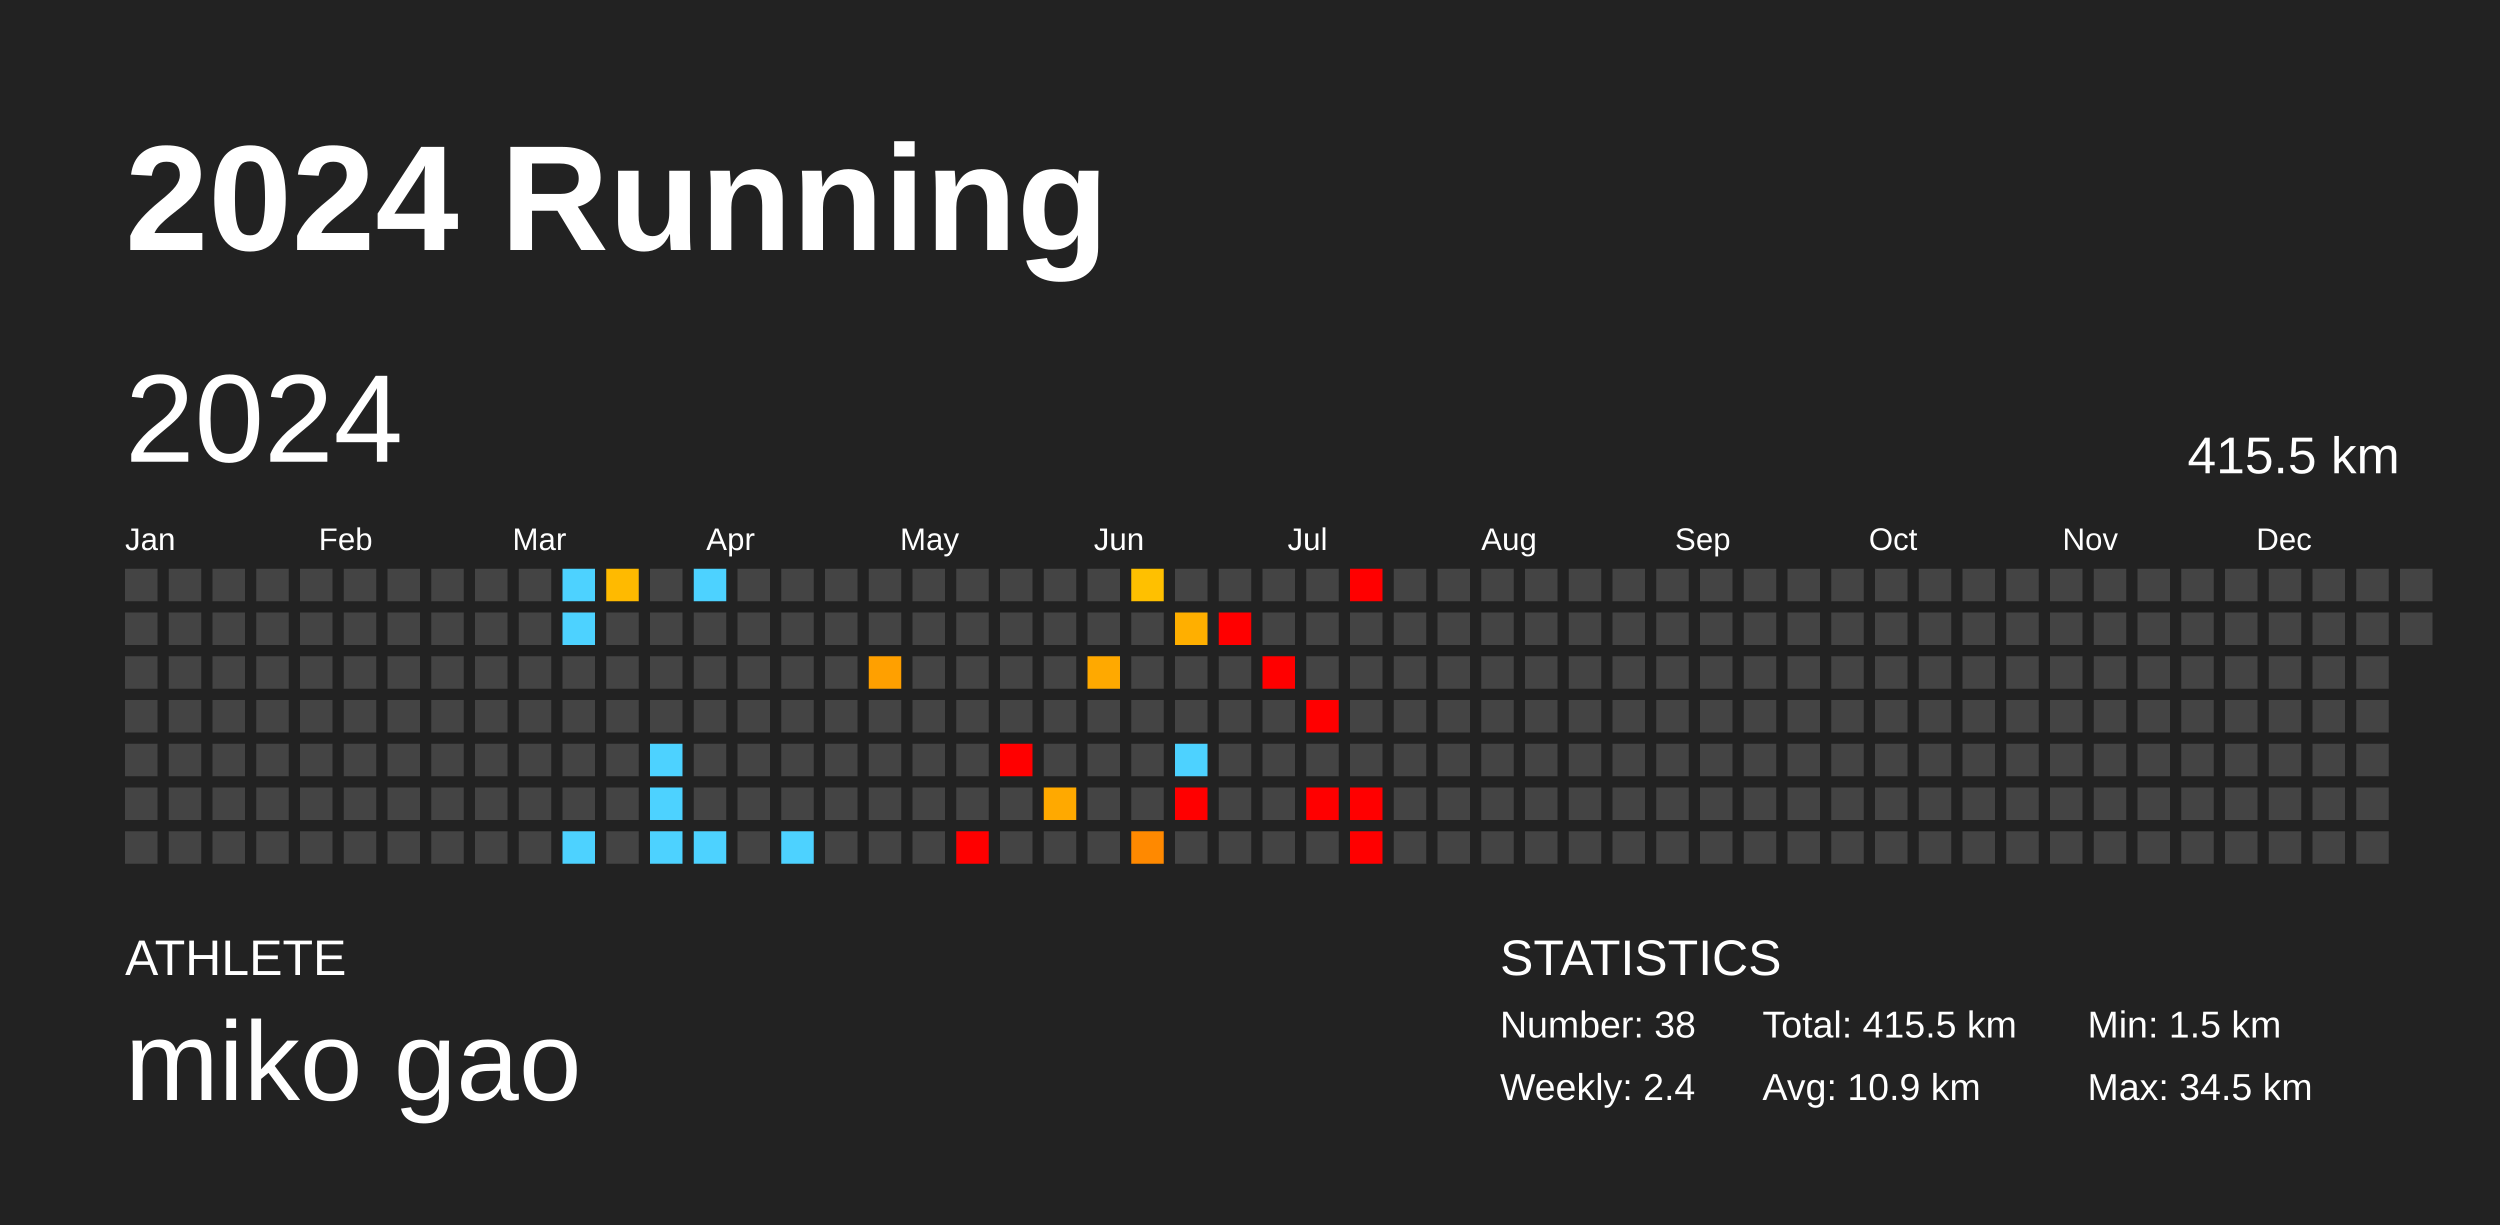
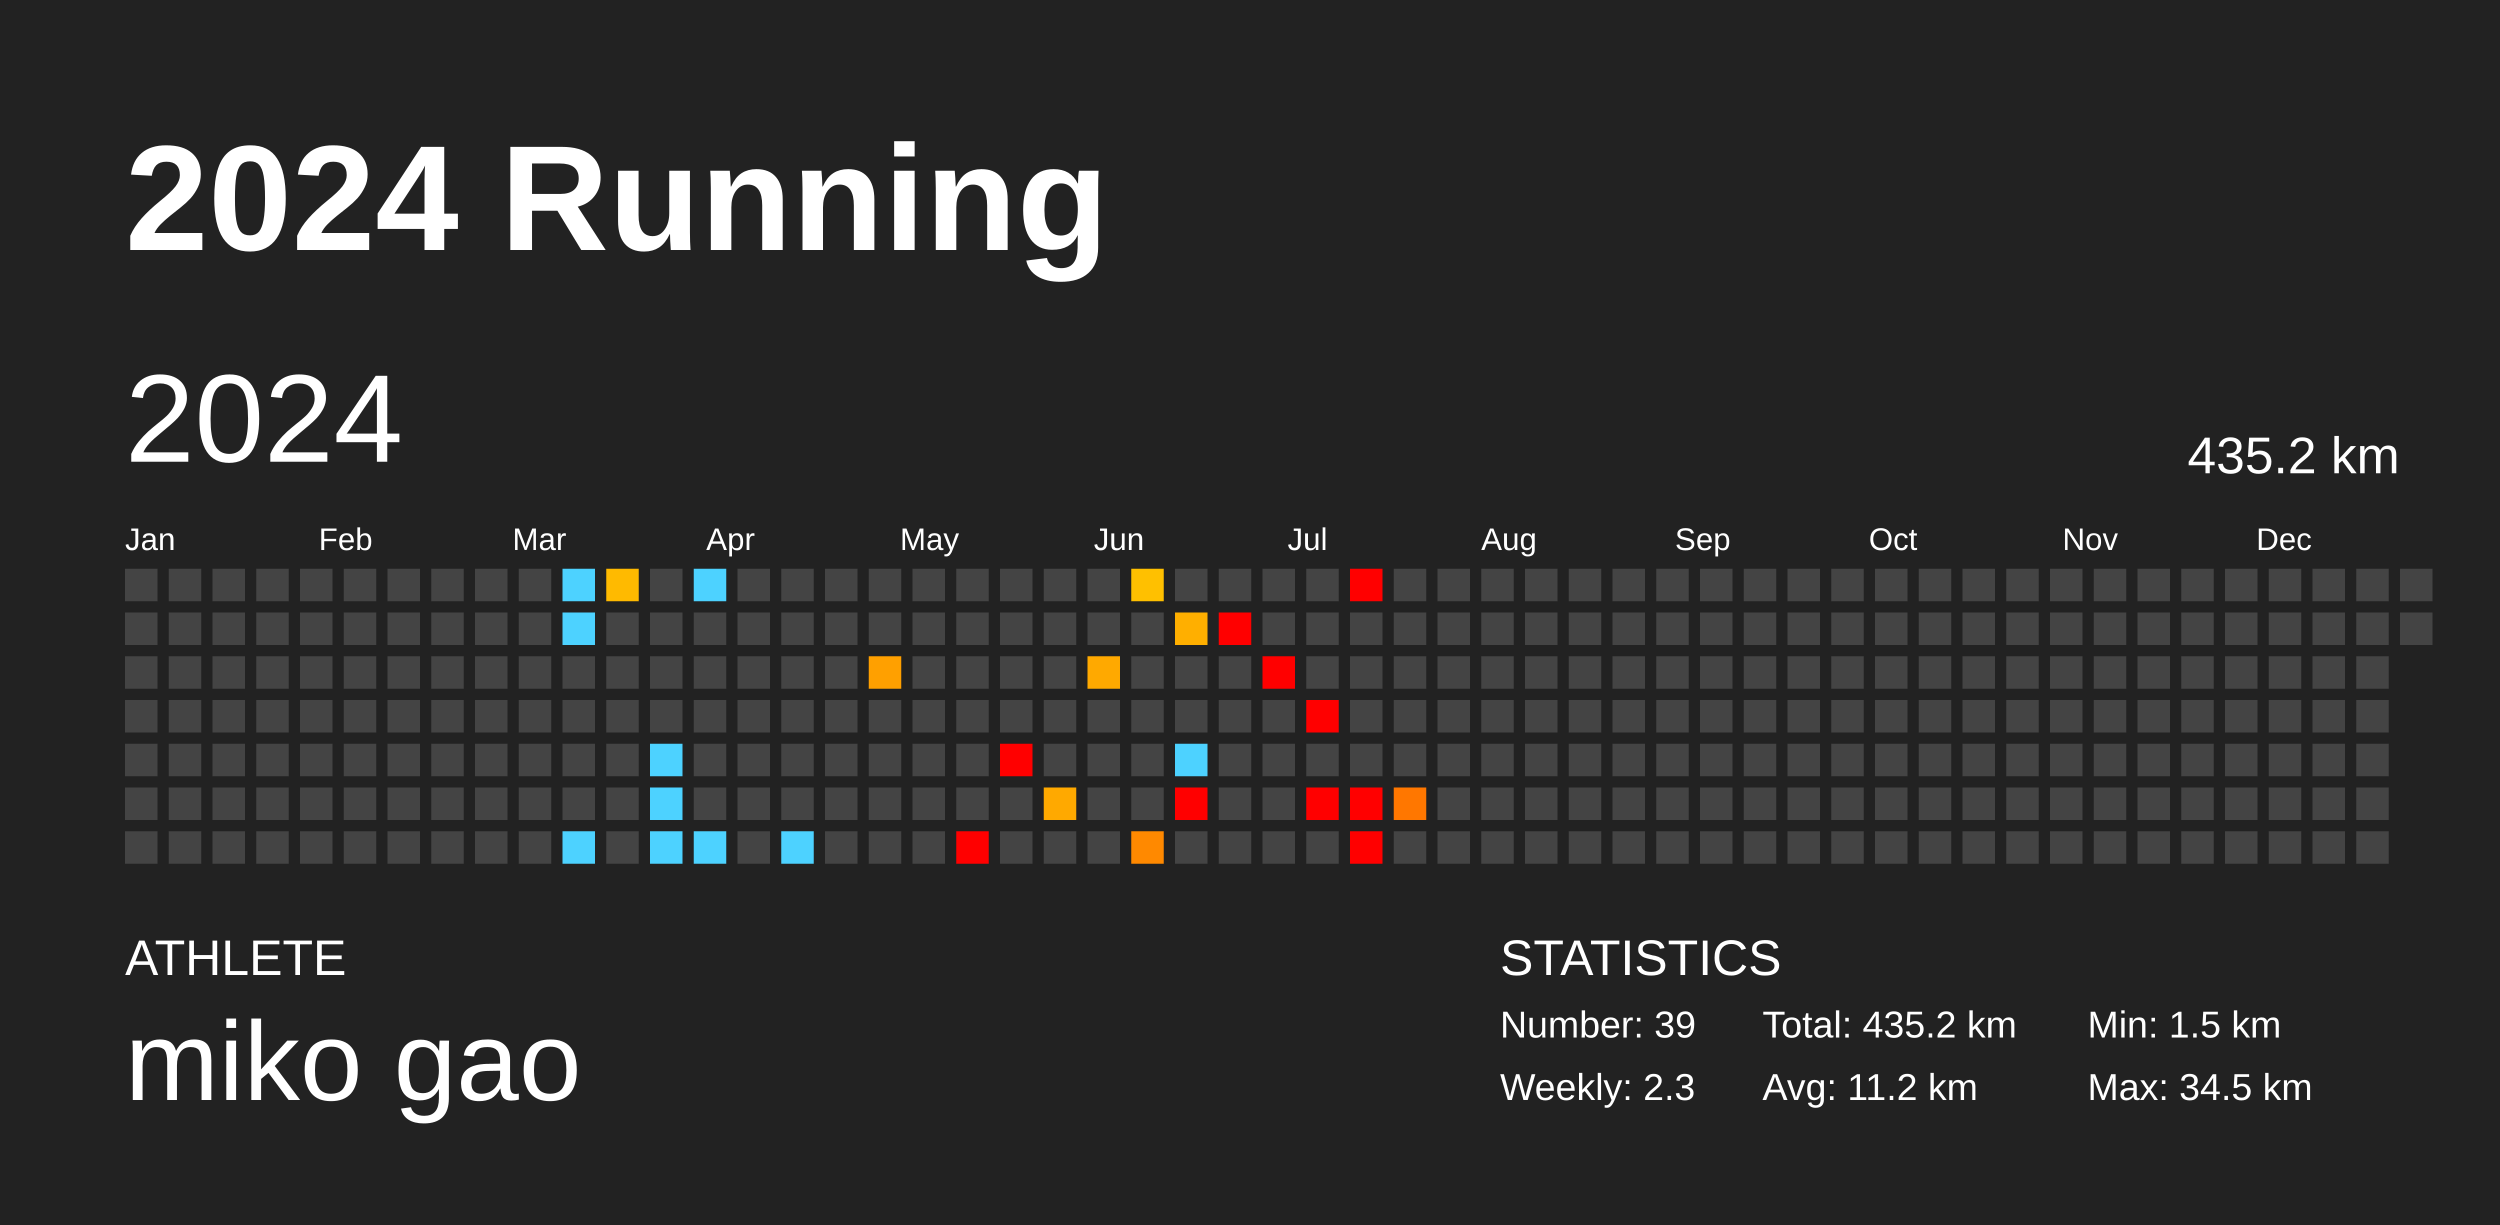
<svg xmlns="http://www.w3.org/2000/svg" baseProfile="full" height="98mm" version="1.1" viewBox="0,0,200,98" width="200mm">
  <defs />
  <rect fill="#222222" height="98" width="200" x="0" y="0" />
  <text fill="#FFFFFF" style="font-size:12px; font-family:Arial; font-weight:bold;" x="10" y="20">2024 Running</text>
  <text fill="#FFFFFF" style="font-size:4px; font-family:Arial" x="10" y="78">ATHLETE</text>
  <text fill="#FFFFFF" style="font-size:9px; font-family:Arial" x="10" y="88">miko gao</text>
  <text fill="#FFFFFF" style="font-size:4px; font-family:Arial" x="120" y="78">STATISTICS</text>
-   <text fill="#FFFFFF" style="font-size:3px; font-family:Arial" x="120" y="83">Number: 38</text>
-   <text fill="#FFFFFF" style="font-size:3px; font-family:Arial" x="120" y="88">Weekly: 2.4</text>
-   <text fill="#FFFFFF" style="font-size:3px; font-family:Arial" x="141" y="83">Total: 415.5 km</text>
-   <text fill="#FFFFFF" style="font-size:3px; font-family:Arial" x="141" y="88">Avg: 10.9 km</text>
+   <text fill="#FFFFFF" style="font-size:3px; font-family:Arial" x="120" y="83">Number: 39</text>
+   <text fill="#FFFFFF" style="font-size:3px; font-family:Arial" x="120" y="88">Weekly: 2.3</text>
+   <text fill="#FFFFFF" style="font-size:3px; font-family:Arial" x="141" y="83">Total: 435.2 km</text>
+   <text fill="#FFFFFF" style="font-size:3px; font-family:Arial" x="141" y="88">Avg: 11.2 km</text>
  <text fill="#FFFFFF" style="font-size:3px; font-family:Arial" x="167" y="83">Min: 1.5 km</text>
  <text fill="#FFFFFF" style="font-size:3px; font-family:Arial" x="167" y="88">Max: 34.5 km</text>
  <text dominant-baseline="hanging" fill="#FFFFFF" style="font-size:10.0px; font-family:Arial;" x="10" y="30">2024</text>
-   <text dominant-baseline="hanging" fill="#FFFFFF" style="font-size:4.125px; font-family:Arial;" x="175" y="35">415.5 km</text>
+   <text dominant-baseline="hanging" fill="#FFFFFF" style="font-size:4.125px; font-family:Arial;" x="175" y="35">435.2 km</text>
  <text fill="#FFFFFF" style="font-size:2.5px; font-family:Arial" x="10.0" y="44">Jan</text>
  <text fill="#FFFFFF" style="font-size:2.5px; font-family:Arial" x="25.5" y="44">Feb</text>
  <text fill="#FFFFFF" style="font-size:2.5px; font-family:Arial" x="41.0" y="44">Mar</text>
  <text fill="#FFFFFF" style="font-size:2.5px; font-family:Arial" x="56.5" y="44">Apr</text>
  <text fill="#FFFFFF" style="font-size:2.5px; font-family:Arial" x="72.0" y="44">May</text>
  <text fill="#FFFFFF" style="font-size:2.5px; font-family:Arial" x="87.5" y="44">Jun</text>
  <text fill="#FFFFFF" style="font-size:2.5px; font-family:Arial" x="103.0" y="44">Jul</text>
  <text fill="#FFFFFF" style="font-size:2.5px; font-family:Arial" x="118.5" y="44">Aug</text>
  <text fill="#FFFFFF" style="font-size:2.5px; font-family:Arial" x="134.0" y="44">Sep</text>
  <text fill="#FFFFFF" style="font-size:2.5px; font-family:Arial" x="149.5" y="44">Oct</text>
  <text fill="#FFFFFF" style="font-size:2.5px; font-family:Arial" x="165.0" y="44">Nov</text>
  <text fill="#FFFFFF" style="font-size:2.5px; font-family:Arial" x="180.5" y="44">Dec</text>
  <rect fill="#444444" height="2.6" width="2.6" x="10.0" y="45.5" />
  <rect fill="#444444" height="2.6" width="2.6" x="10.0" y="49.0" />
  <rect fill="#444444" height="2.6" width="2.6" x="10.0" y="52.5" />
  <rect fill="#444444" height="2.6" width="2.6" x="10.0" y="56.0" />
  <rect fill="#444444" height="2.6" width="2.6" x="10.0" y="59.5" />
  <rect fill="#444444" height="2.6" width="2.6" x="10.0" y="63.0" />
  <rect fill="#444444" height="2.6" width="2.6" x="10.0" y="66.5" />
  <rect fill="#444444" height="2.6" width="2.6" x="13.5" y="45.5" />
  <rect fill="#444444" height="2.6" width="2.6" x="13.5" y="49.0" />
  <rect fill="#444444" height="2.6" width="2.6" x="13.5" y="52.5" />
  <rect fill="#444444" height="2.6" width="2.6" x="13.5" y="56.0" />
  <rect fill="#444444" height="2.6" width="2.6" x="13.5" y="59.5" />
  <rect fill="#444444" height="2.6" width="2.6" x="13.5" y="63.0" />
  <rect fill="#444444" height="2.6" width="2.6" x="13.5" y="66.5" />
  <rect fill="#444444" height="2.6" width="2.6" x="17.0" y="45.5" />
  <rect fill="#444444" height="2.6" width="2.6" x="17.0" y="49.0" />
  <rect fill="#444444" height="2.6" width="2.6" x="17.0" y="52.5" />
  <rect fill="#444444" height="2.6" width="2.6" x="17.0" y="56.0" />
  <rect fill="#444444" height="2.6" width="2.6" x="17.0" y="59.5" />
  <rect fill="#444444" height="2.6" width="2.6" x="17.0" y="63.0" />
  <rect fill="#444444" height="2.6" width="2.6" x="17.0" y="66.5" />
  <rect fill="#444444" height="2.6" width="2.6" x="20.5" y="45.5" />
  <rect fill="#444444" height="2.6" width="2.6" x="20.5" y="49.0" />
  <rect fill="#444444" height="2.6" width="2.6" x="20.5" y="52.5" />
  <rect fill="#444444" height="2.6" width="2.6" x="20.5" y="56.0" />
  <rect fill="#444444" height="2.6" width="2.6" x="20.5" y="59.5" />
  <rect fill="#444444" height="2.6" width="2.6" x="20.5" y="63.0" />
  <rect fill="#444444" height="2.6" width="2.6" x="20.5" y="66.5" />
  <rect fill="#444444" height="2.6" width="2.6" x="24.0" y="45.5" />
  <rect fill="#444444" height="2.6" width="2.6" x="24.0" y="49.0" />
  <rect fill="#444444" height="2.6" width="2.6" x="24.0" y="52.5" />
  <rect fill="#444444" height="2.6" width="2.6" x="24.0" y="56.0" />
  <rect fill="#444444" height="2.6" width="2.6" x="24.0" y="59.5" />
  <rect fill="#444444" height="2.6" width="2.6" x="24.0" y="63.0" />
  <rect fill="#444444" height="2.6" width="2.6" x="24.0" y="66.5" />
  <rect fill="#444444" height="2.6" width="2.6" x="27.5" y="45.5" />
  <rect fill="#444444" height="2.6" width="2.6" x="27.5" y="49.0" />
  <rect fill="#444444" height="2.6" width="2.6" x="27.5" y="52.5" />
  <rect fill="#444444" height="2.6" width="2.6" x="27.5" y="56.0" />
  <rect fill="#444444" height="2.6" width="2.6" x="27.5" y="59.5" />
  <rect fill="#444444" height="2.6" width="2.6" x="27.5" y="63.0" />
  <rect fill="#444444" height="2.6" width="2.6" x="27.5" y="66.5" />
  <rect fill="#444444" height="2.6" width="2.6" x="31.0" y="45.5" />
  <rect fill="#444444" height="2.6" width="2.6" x="31.0" y="49.0" />
  <rect fill="#444444" height="2.6" width="2.6" x="31.0" y="52.5" />
  <rect fill="#444444" height="2.6" width="2.6" x="31.0" y="56.0" />
  <rect fill="#444444" height="2.6" width="2.6" x="31.0" y="59.5" />
  <rect fill="#444444" height="2.6" width="2.6" x="31.0" y="63.0" />
  <rect fill="#444444" height="2.6" width="2.6" x="31.0" y="66.5" />
  <rect fill="#444444" height="2.6" width="2.6" x="34.5" y="45.5" />
  <rect fill="#444444" height="2.6" width="2.6" x="34.5" y="49.0" />
  <rect fill="#444444" height="2.6" width="2.6" x="34.5" y="52.5" />
  <rect fill="#444444" height="2.6" width="2.6" x="34.5" y="56.0" />
  <rect fill="#444444" height="2.6" width="2.6" x="34.5" y="59.5" />
  <rect fill="#444444" height="2.6" width="2.6" x="34.5" y="63.0" />
  <rect fill="#444444" height="2.6" width="2.6" x="34.5" y="66.5" />
  <rect fill="#444444" height="2.6" width="2.6" x="38.0" y="45.5" />
  <rect fill="#444444" height="2.6" width="2.6" x="38.0" y="49.0" />
  <rect fill="#444444" height="2.6" width="2.6" x="38.0" y="52.5" />
  <rect fill="#444444" height="2.6" width="2.6" x="38.0" y="56.0" />
  <rect fill="#444444" height="2.6" width="2.6" x="38.0" y="59.5" />
  <rect fill="#444444" height="2.6" width="2.6" x="38.0" y="63.0" />
  <rect fill="#444444" height="2.6" width="2.6" x="38.0" y="66.5" />
  <rect fill="#444444" height="2.6" width="2.6" x="41.5" y="45.5" />
  <rect fill="#444444" height="2.6" width="2.6" x="41.5" y="49.0" />
  <rect fill="#444444" height="2.6" width="2.6" x="41.5" y="52.5" />
  <rect fill="#444444" height="2.6" width="2.6" x="41.5" y="56.0" />
  <rect fill="#444444" height="2.6" width="2.6" x="41.5" y="59.5" />
  <rect fill="#444444" height="2.6" width="2.6" x="41.5" y="63.0" />
  <rect fill="#444444" height="2.6" width="2.6" x="41.5" y="66.5" />
  <rect fill="#4dd2ff" height="2.6" width="2.6" x="45.0" y="45.5" />
  <rect fill="#4dd2ff" height="2.6" width="2.6" x="45.0" y="49.0" />
  <rect fill="#444444" height="2.6" width="2.6" x="45.0" y="52.5" />
  <rect fill="#444444" height="2.6" width="2.6" x="45.0" y="56.0" />
  <rect fill="#444444" height="2.6" width="2.6" x="45.0" y="59.5" />
  <rect fill="#444444" height="2.6" width="2.6" x="45.0" y="63.0" />
  <rect fill="#4dd2ff" height="2.6" width="2.6" x="45.0" y="66.5" />
  <rect fill="#ffba00" height="2.6" width="2.6" x="48.5" y="45.5" />
  <rect fill="#444444" height="2.6" width="2.6" x="48.5" y="49.0" />
  <rect fill="#444444" height="2.6" width="2.6" x="48.5" y="52.5" />
  <rect fill="#444444" height="2.6" width="2.6" x="48.5" y="56.0" />
  <rect fill="#444444" height="2.6" width="2.6" x="48.5" y="59.5" />
  <rect fill="#444444" height="2.6" width="2.6" x="48.5" y="63.0" />
  <rect fill="#444444" height="2.6" width="2.6" x="48.5" y="66.5" />
  <rect fill="#444444" height="2.6" width="2.6" x="52.0" y="45.5" />
  <rect fill="#444444" height="2.6" width="2.6" x="52.0" y="49.0" />
  <rect fill="#444444" height="2.6" width="2.6" x="52.0" y="52.5" />
  <rect fill="#444444" height="2.6" width="2.6" x="52.0" y="56.0" />
  <rect fill="#4dd2ff" height="2.6" width="2.6" x="52.0" y="59.5" />
  <rect fill="#4dd2ff" height="2.6" width="2.6" x="52.0" y="63.0" />
  <rect fill="#4dd2ff" height="2.6" width="2.6" x="52.0" y="66.5" />
  <rect fill="#4dd2ff" height="2.6" width="2.6" x="55.5" y="45.5" />
  <rect fill="#444444" height="2.6" width="2.6" x="55.5" y="49.0" />
  <rect fill="#444444" height="2.6" width="2.6" x="55.5" y="52.5" />
  <rect fill="#444444" height="2.6" width="2.6" x="55.5" y="56.0" />
  <rect fill="#444444" height="2.6" width="2.6" x="55.5" y="59.5" />
  <rect fill="#444444" height="2.6" width="2.6" x="55.5" y="63.0" />
  <rect fill="#4dd2ff" height="2.6" width="2.6" x="55.5" y="66.5" />
  <rect fill="#444444" height="2.6" width="2.6" x="59.0" y="45.5" />
  <rect fill="#444444" height="2.6" width="2.6" x="59.0" y="49.0" />
  <rect fill="#444444" height="2.6" width="2.6" x="59.0" y="52.5" />
  <rect fill="#444444" height="2.6" width="2.6" x="59.0" y="56.0" />
  <rect fill="#444444" height="2.6" width="2.6" x="59.0" y="59.5" />
  <rect fill="#444444" height="2.6" width="2.6" x="59.0" y="63.0" />
  <rect fill="#444444" height="2.6" width="2.6" x="59.0" y="66.5" />
  <rect fill="#444444" height="2.6" width="2.6" x="62.5" y="45.5" />
  <rect fill="#444444" height="2.6" width="2.6" x="62.5" y="49.0" />
  <rect fill="#444444" height="2.6" width="2.6" x="62.5" y="52.5" />
  <rect fill="#444444" height="2.6" width="2.6" x="62.5" y="56.0" />
  <rect fill="#444444" height="2.6" width="2.6" x="62.5" y="59.5" />
  <rect fill="#444444" height="2.6" width="2.6" x="62.5" y="63.0" />
  <rect fill="#4dd2ff" height="2.6" width="2.6" x="62.5" y="66.5" />
  <rect fill="#444444" height="2.6" width="2.6" x="66.0" y="45.5" />
  <rect fill="#444444" height="2.6" width="2.6" x="66.0" y="49.0" />
  <rect fill="#444444" height="2.6" width="2.6" x="66.0" y="52.5" />
  <rect fill="#444444" height="2.6" width="2.6" x="66.0" y="56.0" />
  <rect fill="#444444" height="2.6" width="2.6" x="66.0" y="59.5" />
  <rect fill="#444444" height="2.6" width="2.6" x="66.0" y="63.0" />
  <rect fill="#444444" height="2.6" width="2.6" x="66.0" y="66.5" />
  <rect fill="#444444" height="2.6" width="2.6" x="69.5" y="45.5" />
  <rect fill="#444444" height="2.6" width="2.6" x="69.5" y="49.0" />
  <rect fill="#ffa000" height="2.6" width="2.6" x="69.5" y="52.5" />
  <rect fill="#444444" height="2.6" width="2.6" x="69.5" y="56.0" />
  <rect fill="#444444" height="2.6" width="2.6" x="69.5" y="59.5" />
  <rect fill="#444444" height="2.6" width="2.6" x="69.5" y="63.0" />
  <rect fill="#444444" height="2.6" width="2.6" x="69.5" y="66.5" />
  <rect fill="#444444" height="2.6" width="2.6" x="73.0" y="45.5" />
  <rect fill="#444444" height="2.6" width="2.6" x="73.0" y="49.0" />
  <rect fill="#444444" height="2.6" width="2.6" x="73.0" y="52.5" />
  <rect fill="#444444" height="2.6" width="2.6" x="73.0" y="56.0" />
  <rect fill="#444444" height="2.6" width="2.6" x="73.0" y="59.5" />
  <rect fill="#444444" height="2.6" width="2.6" x="73.0" y="63.0" />
  <rect fill="#444444" height="2.6" width="2.6" x="73.0" y="66.5" />
  <rect fill="#444444" height="2.6" width="2.6" x="76.5" y="45.5" />
  <rect fill="#444444" height="2.6" width="2.6" x="76.5" y="49.0" />
  <rect fill="#444444" height="2.6" width="2.6" x="76.5" y="52.5" />
  <rect fill="#444444" height="2.6" width="2.6" x="76.5" y="56.0" />
  <rect fill="#444444" height="2.6" width="2.6" x="76.5" y="59.5" />
  <rect fill="#444444" height="2.6" width="2.6" x="76.5" y="63.0" />
  <rect fill="red" height="2.6" width="2.6" x="76.5" y="66.5" />
  <rect fill="#444444" height="2.6" width="2.6" x="80.0" y="45.5" />
  <rect fill="#444444" height="2.6" width="2.6" x="80.0" y="49.0" />
  <rect fill="#444444" height="2.6" width="2.6" x="80.0" y="52.5" />
  <rect fill="#444444" height="2.6" width="2.6" x="80.0" y="56.0" />
  <rect fill="red" height="2.6" width="2.6" x="80.0" y="59.5" />
  <rect fill="#444444" height="2.6" width="2.6" x="80.0" y="63.0" />
  <rect fill="#444444" height="2.6" width="2.6" x="80.0" y="66.5" />
  <rect fill="#444444" height="2.6" width="2.6" x="83.5" y="45.5" />
  <rect fill="#444444" height="2.6" width="2.6" x="83.5" y="49.0" />
  <rect fill="#444444" height="2.6" width="2.6" x="83.5" y="52.5" />
  <rect fill="#444444" height="2.6" width="2.6" x="83.5" y="56.0" />
  <rect fill="#444444" height="2.6" width="2.6" x="83.5" y="59.5" />
  <rect fill="#ffa900" height="2.6" width="2.6" x="83.5" y="63.0" />
  <rect fill="#444444" height="2.6" width="2.6" x="83.5" y="66.5" />
  <rect fill="#444444" height="2.6" width="2.6" x="87.0" y="45.5" />
  <rect fill="#444444" height="2.6" width="2.6" x="87.0" y="49.0" />
  <rect fill="#ffa900" height="2.6" width="2.6" x="87.0" y="52.5" />
  <rect fill="#444444" height="2.6" width="2.6" x="87.0" y="56.0" />
  <rect fill="#444444" height="2.6" width="2.6" x="87.0" y="59.5" />
  <rect fill="#444444" height="2.6" width="2.6" x="87.0" y="63.0" />
  <rect fill="#444444" height="2.6" width="2.6" x="87.0" y="66.5" />
  <rect fill="#ffc000" height="2.6" width="2.6" x="90.5" y="45.5" />
  <rect fill="#444444" height="2.6" width="2.6" x="90.5" y="49.0" />
  <rect fill="#444444" height="2.6" width="2.6" x="90.5" y="52.5" />
  <rect fill="#444444" height="2.6" width="2.6" x="90.5" y="56.0" />
  <rect fill="#444444" height="2.6" width="2.6" x="90.5" y="59.5" />
  <rect fill="#444444" height="2.6" width="2.6" x="90.5" y="63.0" />
  <rect fill="#ff8900" height="2.6" width="2.6" x="90.5" y="66.5" />
  <rect fill="#444444" height="2.6" width="2.6" x="94.0" y="45.5" />
  <rect fill="#ffaf00" height="2.6" width="2.6" x="94.0" y="49.0" />
  <rect fill="#444444" height="2.6" width="2.6" x="94.0" y="52.5" />
  <rect fill="#444444" height="2.6" width="2.6" x="94.0" y="56.0" />
  <rect fill="#4dd2ff" height="2.6" width="2.6" x="94.0" y="59.5" />
  <rect fill="red" height="2.6" width="2.6" x="94.0" y="63.0" />
  <rect fill="#444444" height="2.6" width="2.6" x="94.0" y="66.5" />
  <rect fill="#444444" height="2.6" width="2.6" x="97.5" y="45.5" />
  <rect fill="red" height="2.6" width="2.6" x="97.5" y="49.0" />
  <rect fill="#444444" height="2.6" width="2.6" x="97.5" y="52.5" />
  <rect fill="#444444" height="2.6" width="2.6" x="97.5" y="56.0" />
  <rect fill="#444444" height="2.6" width="2.6" x="97.5" y="59.5" />
  <rect fill="#444444" height="2.6" width="2.6" x="97.5" y="63.0" />
  <rect fill="#444444" height="2.6" width="2.6" x="97.5" y="66.5" />
  <rect fill="#444444" height="2.6" width="2.6" x="101.0" y="45.5" />
  <rect fill="#444444" height="2.6" width="2.6" x="101.0" y="49.0" />
  <rect fill="red" height="2.6" width="2.6" x="101.0" y="52.5" />
  <rect fill="#444444" height="2.6" width="2.6" x="101.0" y="56.0" />
  <rect fill="#444444" height="2.6" width="2.6" x="101.0" y="59.5" />
  <rect fill="#444444" height="2.6" width="2.6" x="101.0" y="63.0" />
  <rect fill="#444444" height="2.6" width="2.6" x="101.0" y="66.5" />
  <rect fill="#444444" height="2.6" width="2.6" x="104.5" y="45.5" />
  <rect fill="#444444" height="2.6" width="2.6" x="104.5" y="49.0" />
  <rect fill="#444444" height="2.6" width="2.6" x="104.5" y="52.5" />
  <rect fill="red" height="2.6" width="2.6" x="104.5" y="56.0" />
  <rect fill="#444444" height="2.6" width="2.6" x="104.5" y="59.5" />
  <rect fill="red" height="2.6" width="2.6" x="104.5" y="63.0" />
  <rect fill="#444444" height="2.6" width="2.6" x="104.5" y="66.5" />
  <rect fill="red" height="2.6" width="2.6" x="108.0" y="45.5" />
  <rect fill="#444444" height="2.6" width="2.6" x="108.0" y="49.0" />
  <rect fill="#444444" height="2.6" width="2.6" x="108.0" y="52.5" />
  <rect fill="#444444" height="2.6" width="2.6" x="108.0" y="56.0" />
  <rect fill="#444444" height="2.6" width="2.6" x="108.0" y="59.5" />
  <rect fill="red" height="2.6" width="2.6" x="108.0" y="63.0" />
  <rect fill="red" height="2.6" width="2.6" x="108.0" y="66.5" />
  <rect fill="#444444" height="2.6" width="2.6" x="111.5" y="45.5" />
  <rect fill="#444444" height="2.6" width="2.6" x="111.5" y="49.0" />
  <rect fill="#444444" height="2.6" width="2.6" x="111.5" y="52.5" />
  <rect fill="#444444" height="2.6" width="2.6" x="111.5" y="56.0" />
  <rect fill="#444444" height="2.6" width="2.6" x="111.5" y="59.5" />
-   <rect fill="#444444" height="2.6" width="2.6" x="111.5" y="63.0" />
+   <rect fill="#ff7700" height="2.6" width="2.6" x="111.5" y="63.0" />
  <rect fill="#444444" height="2.6" width="2.6" x="111.5" y="66.5" />
  <rect fill="#444444" height="2.6" width="2.6" x="115.0" y="45.5" />
  <rect fill="#444444" height="2.6" width="2.6" x="115.0" y="49.0" />
  <rect fill="#444444" height="2.6" width="2.6" x="115.0" y="52.5" />
  <rect fill="#444444" height="2.6" width="2.6" x="115.0" y="56.0" />
  <rect fill="#444444" height="2.6" width="2.6" x="115.0" y="59.5" />
  <rect fill="#444444" height="2.6" width="2.6" x="115.0" y="63.0" />
  <rect fill="#444444" height="2.6" width="2.6" x="115.0" y="66.5" />
  <rect fill="#444444" height="2.6" width="2.6" x="118.5" y="45.5" />
  <rect fill="#444444" height="2.6" width="2.6" x="118.5" y="49.0" />
  <rect fill="#444444" height="2.6" width="2.6" x="118.5" y="52.5" />
  <rect fill="#444444" height="2.6" width="2.6" x="118.5" y="56.0" />
  <rect fill="#444444" height="2.6" width="2.6" x="118.5" y="59.5" />
  <rect fill="#444444" height="2.6" width="2.6" x="118.5" y="63.0" />
  <rect fill="#444444" height="2.6" width="2.6" x="118.5" y="66.5" />
  <rect fill="#444444" height="2.6" width="2.6" x="122.0" y="45.5" />
  <rect fill="#444444" height="2.6" width="2.6" x="122.0" y="49.0" />
  <rect fill="#444444" height="2.6" width="2.6" x="122.0" y="52.5" />
  <rect fill="#444444" height="2.6" width="2.6" x="122.0" y="56.0" />
  <rect fill="#444444" height="2.6" width="2.6" x="122.0" y="59.5" />
  <rect fill="#444444" height="2.6" width="2.6" x="122.0" y="63.0" />
  <rect fill="#444444" height="2.6" width="2.6" x="122.0" y="66.5" />
  <rect fill="#444444" height="2.6" width="2.6" x="125.5" y="45.5" />
  <rect fill="#444444" height="2.6" width="2.6" x="125.5" y="49.0" />
  <rect fill="#444444" height="2.6" width="2.6" x="125.5" y="52.5" />
  <rect fill="#444444" height="2.6" width="2.6" x="125.5" y="56.0" />
  <rect fill="#444444" height="2.6" width="2.6" x="125.5" y="59.5" />
  <rect fill="#444444" height="2.6" width="2.6" x="125.5" y="63.0" />
  <rect fill="#444444" height="2.6" width="2.6" x="125.5" y="66.5" />
  <rect fill="#444444" height="2.6" width="2.6" x="129.0" y="45.5" />
  <rect fill="#444444" height="2.6" width="2.6" x="129.0" y="49.0" />
  <rect fill="#444444" height="2.6" width="2.6" x="129.0" y="52.5" />
  <rect fill="#444444" height="2.6" width="2.6" x="129.0" y="56.0" />
  <rect fill="#444444" height="2.6" width="2.6" x="129.0" y="59.5" />
  <rect fill="#444444" height="2.6" width="2.6" x="129.0" y="63.0" />
  <rect fill="#444444" height="2.6" width="2.6" x="129.0" y="66.5" />
  <rect fill="#444444" height="2.6" width="2.6" x="132.5" y="45.5" />
  <rect fill="#444444" height="2.6" width="2.6" x="132.5" y="49.0" />
  <rect fill="#444444" height="2.6" width="2.6" x="132.5" y="52.5" />
  <rect fill="#444444" height="2.6" width="2.6" x="132.5" y="56.0" />
  <rect fill="#444444" height="2.6" width="2.6" x="132.5" y="59.5" />
  <rect fill="#444444" height="2.6" width="2.6" x="132.5" y="63.0" />
  <rect fill="#444444" height="2.6" width="2.6" x="132.5" y="66.5" />
  <rect fill="#444444" height="2.6" width="2.6" x="136.0" y="45.5" />
  <rect fill="#444444" height="2.6" width="2.6" x="136.0" y="49.0" />
  <rect fill="#444444" height="2.6" width="2.6" x="136.0" y="52.5" />
  <rect fill="#444444" height="2.6" width="2.6" x="136.0" y="56.0" />
  <rect fill="#444444" height="2.6" width="2.6" x="136.0" y="59.5" />
  <rect fill="#444444" height="2.6" width="2.6" x="136.0" y="63.0" />
  <rect fill="#444444" height="2.6" width="2.6" x="136.0" y="66.5" />
  <rect fill="#444444" height="2.6" width="2.6" x="139.5" y="45.5" />
  <rect fill="#444444" height="2.6" width="2.6" x="139.5" y="49.0" />
  <rect fill="#444444" height="2.6" width="2.6" x="139.5" y="52.5" />
  <rect fill="#444444" height="2.6" width="2.6" x="139.5" y="56.0" />
  <rect fill="#444444" height="2.6" width="2.6" x="139.5" y="59.5" />
  <rect fill="#444444" height="2.6" width="2.6" x="139.5" y="63.0" />
  <rect fill="#444444" height="2.6" width="2.6" x="139.5" y="66.5" />
  <rect fill="#444444" height="2.6" width="2.6" x="143.0" y="45.5" />
  <rect fill="#444444" height="2.6" width="2.6" x="143.0" y="49.0" />
  <rect fill="#444444" height="2.6" width="2.6" x="143.0" y="52.5" />
  <rect fill="#444444" height="2.6" width="2.6" x="143.0" y="56.0" />
  <rect fill="#444444" height="2.6" width="2.6" x="143.0" y="59.5" />
  <rect fill="#444444" height="2.6" width="2.6" x="143.0" y="63.0" />
  <rect fill="#444444" height="2.6" width="2.6" x="143.0" y="66.5" />
  <rect fill="#444444" height="2.6" width="2.6" x="146.5" y="45.5" />
  <rect fill="#444444" height="2.6" width="2.6" x="146.5" y="49.0" />
  <rect fill="#444444" height="2.6" width="2.6" x="146.5" y="52.5" />
  <rect fill="#444444" height="2.6" width="2.6" x="146.5" y="56.0" />
  <rect fill="#444444" height="2.6" width="2.6" x="146.5" y="59.5" />
  <rect fill="#444444" height="2.6" width="2.6" x="146.5" y="63.0" />
  <rect fill="#444444" height="2.6" width="2.6" x="146.5" y="66.5" />
  <rect fill="#444444" height="2.6" width="2.6" x="150.0" y="45.5" />
  <rect fill="#444444" height="2.6" width="2.6" x="150.0" y="49.0" />
  <rect fill="#444444" height="2.6" width="2.6" x="150.0" y="52.5" />
  <rect fill="#444444" height="2.6" width="2.6" x="150.0" y="56.0" />
  <rect fill="#444444" height="2.6" width="2.6" x="150.0" y="59.5" />
  <rect fill="#444444" height="2.6" width="2.6" x="150.0" y="63.0" />
  <rect fill="#444444" height="2.6" width="2.6" x="150.0" y="66.5" />
  <rect fill="#444444" height="2.6" width="2.6" x="153.5" y="45.5" />
  <rect fill="#444444" height="2.6" width="2.6" x="153.5" y="49.0" />
  <rect fill="#444444" height="2.6" width="2.6" x="153.5" y="52.5" />
  <rect fill="#444444" height="2.6" width="2.6" x="153.5" y="56.0" />
  <rect fill="#444444" height="2.6" width="2.6" x="153.5" y="59.5" />
  <rect fill="#444444" height="2.6" width="2.6" x="153.5" y="63.0" />
  <rect fill="#444444" height="2.6" width="2.6" x="153.5" y="66.5" />
  <rect fill="#444444" height="2.6" width="2.6" x="157.0" y="45.5" />
  <rect fill="#444444" height="2.6" width="2.6" x="157.0" y="49.0" />
  <rect fill="#444444" height="2.6" width="2.6" x="157.0" y="52.5" />
  <rect fill="#444444" height="2.6" width="2.6" x="157.0" y="56.0" />
  <rect fill="#444444" height="2.6" width="2.6" x="157.0" y="59.5" />
  <rect fill="#444444" height="2.6" width="2.6" x="157.0" y="63.0" />
  <rect fill="#444444" height="2.6" width="2.6" x="157.0" y="66.5" />
  <rect fill="#444444" height="2.6" width="2.6" x="160.5" y="45.5" />
  <rect fill="#444444" height="2.6" width="2.6" x="160.5" y="49.0" />
  <rect fill="#444444" height="2.6" width="2.6" x="160.5" y="52.5" />
  <rect fill="#444444" height="2.6" width="2.6" x="160.5" y="56.0" />
  <rect fill="#444444" height="2.6" width="2.6" x="160.5" y="59.5" />
  <rect fill="#444444" height="2.6" width="2.6" x="160.5" y="63.0" />
  <rect fill="#444444" height="2.6" width="2.6" x="160.5" y="66.5" />
  <rect fill="#444444" height="2.6" width="2.6" x="164.0" y="45.5" />
  <rect fill="#444444" height="2.6" width="2.6" x="164.0" y="49.0" />
  <rect fill="#444444" height="2.6" width="2.6" x="164.0" y="52.5" />
  <rect fill="#444444" height="2.6" width="2.6" x="164.0" y="56.0" />
  <rect fill="#444444" height="2.6" width="2.6" x="164.0" y="59.5" />
  <rect fill="#444444" height="2.6" width="2.6" x="164.0" y="63.0" />
  <rect fill="#444444" height="2.6" width="2.6" x="164.0" y="66.5" />
  <rect fill="#444444" height="2.6" width="2.6" x="167.5" y="45.5" />
  <rect fill="#444444" height="2.6" width="2.6" x="167.5" y="49.0" />
  <rect fill="#444444" height="2.6" width="2.6" x="167.5" y="52.5" />
  <rect fill="#444444" height="2.6" width="2.6" x="167.5" y="56.0" />
  <rect fill="#444444" height="2.6" width="2.6" x="167.5" y="59.5" />
  <rect fill="#444444" height="2.6" width="2.6" x="167.5" y="63.0" />
  <rect fill="#444444" height="2.6" width="2.6" x="167.5" y="66.5" />
  <rect fill="#444444" height="2.6" width="2.6" x="171.0" y="45.5" />
  <rect fill="#444444" height="2.6" width="2.6" x="171.0" y="49.0" />
  <rect fill="#444444" height="2.6" width="2.6" x="171.0" y="52.5" />
  <rect fill="#444444" height="2.6" width="2.6" x="171.0" y="56.0" />
  <rect fill="#444444" height="2.6" width="2.6" x="171.0" y="59.5" />
  <rect fill="#444444" height="2.6" width="2.6" x="171.0" y="63.0" />
  <rect fill="#444444" height="2.6" width="2.6" x="171.0" y="66.5" />
  <rect fill="#444444" height="2.6" width="2.6" x="174.5" y="45.5" />
  <rect fill="#444444" height="2.6" width="2.6" x="174.5" y="49.0" />
  <rect fill="#444444" height="2.6" width="2.6" x="174.5" y="52.5" />
  <rect fill="#444444" height="2.6" width="2.6" x="174.5" y="56.0" />
  <rect fill="#444444" height="2.6" width="2.6" x="174.5" y="59.5" />
  <rect fill="#444444" height="2.6" width="2.6" x="174.5" y="63.0" />
  <rect fill="#444444" height="2.6" width="2.6" x="174.5" y="66.5" />
  <rect fill="#444444" height="2.6" width="2.6" x="178.0" y="45.5" />
  <rect fill="#444444" height="2.6" width="2.6" x="178.0" y="49.0" />
  <rect fill="#444444" height="2.6" width="2.6" x="178.0" y="52.5" />
  <rect fill="#444444" height="2.6" width="2.6" x="178.0" y="56.0" />
  <rect fill="#444444" height="2.6" width="2.6" x="178.0" y="59.5" />
  <rect fill="#444444" height="2.6" width="2.6" x="178.0" y="63.0" />
  <rect fill="#444444" height="2.6" width="2.6" x="178.0" y="66.5" />
  <rect fill="#444444" height="2.6" width="2.6" x="181.5" y="45.5" />
  <rect fill="#444444" height="2.6" width="2.6" x="181.5" y="49.0" />
  <rect fill="#444444" height="2.6" width="2.6" x="181.5" y="52.5" />
  <rect fill="#444444" height="2.6" width="2.6" x="181.5" y="56.0" />
  <rect fill="#444444" height="2.6" width="2.6" x="181.5" y="59.5" />
  <rect fill="#444444" height="2.6" width="2.6" x="181.5" y="63.0" />
  <rect fill="#444444" height="2.6" width="2.6" x="181.5" y="66.5" />
  <rect fill="#444444" height="2.6" width="2.6" x="185.0" y="45.5" />
  <rect fill="#444444" height="2.6" width="2.6" x="185.0" y="49.0" />
  <rect fill="#444444" height="2.6" width="2.6" x="185.0" y="52.5" />
  <rect fill="#444444" height="2.6" width="2.6" x="185.0" y="56.0" />
  <rect fill="#444444" height="2.6" width="2.6" x="185.0" y="59.5" />
  <rect fill="#444444" height="2.6" width="2.6" x="185.0" y="63.0" />
  <rect fill="#444444" height="2.6" width="2.6" x="185.0" y="66.5" />
  <rect fill="#444444" height="2.6" width="2.6" x="188.5" y="45.5" />
  <rect fill="#444444" height="2.6" width="2.6" x="188.5" y="49.0" />
  <rect fill="#444444" height="2.6" width="2.6" x="188.5" y="52.5" />
  <rect fill="#444444" height="2.6" width="2.6" x="188.5" y="56.0" />
  <rect fill="#444444" height="2.6" width="2.6" x="188.5" y="59.5" />
  <rect fill="#444444" height="2.6" width="2.6" x="188.5" y="63.0" />
  <rect fill="#444444" height="2.6" width="2.6" x="188.5" y="66.5" />
  <rect fill="#444444" height="2.6" width="2.6" x="192.0" y="45.5" />
  <rect fill="#444444" height="2.6" width="2.6" x="192.0" y="49.0" />
</svg>
